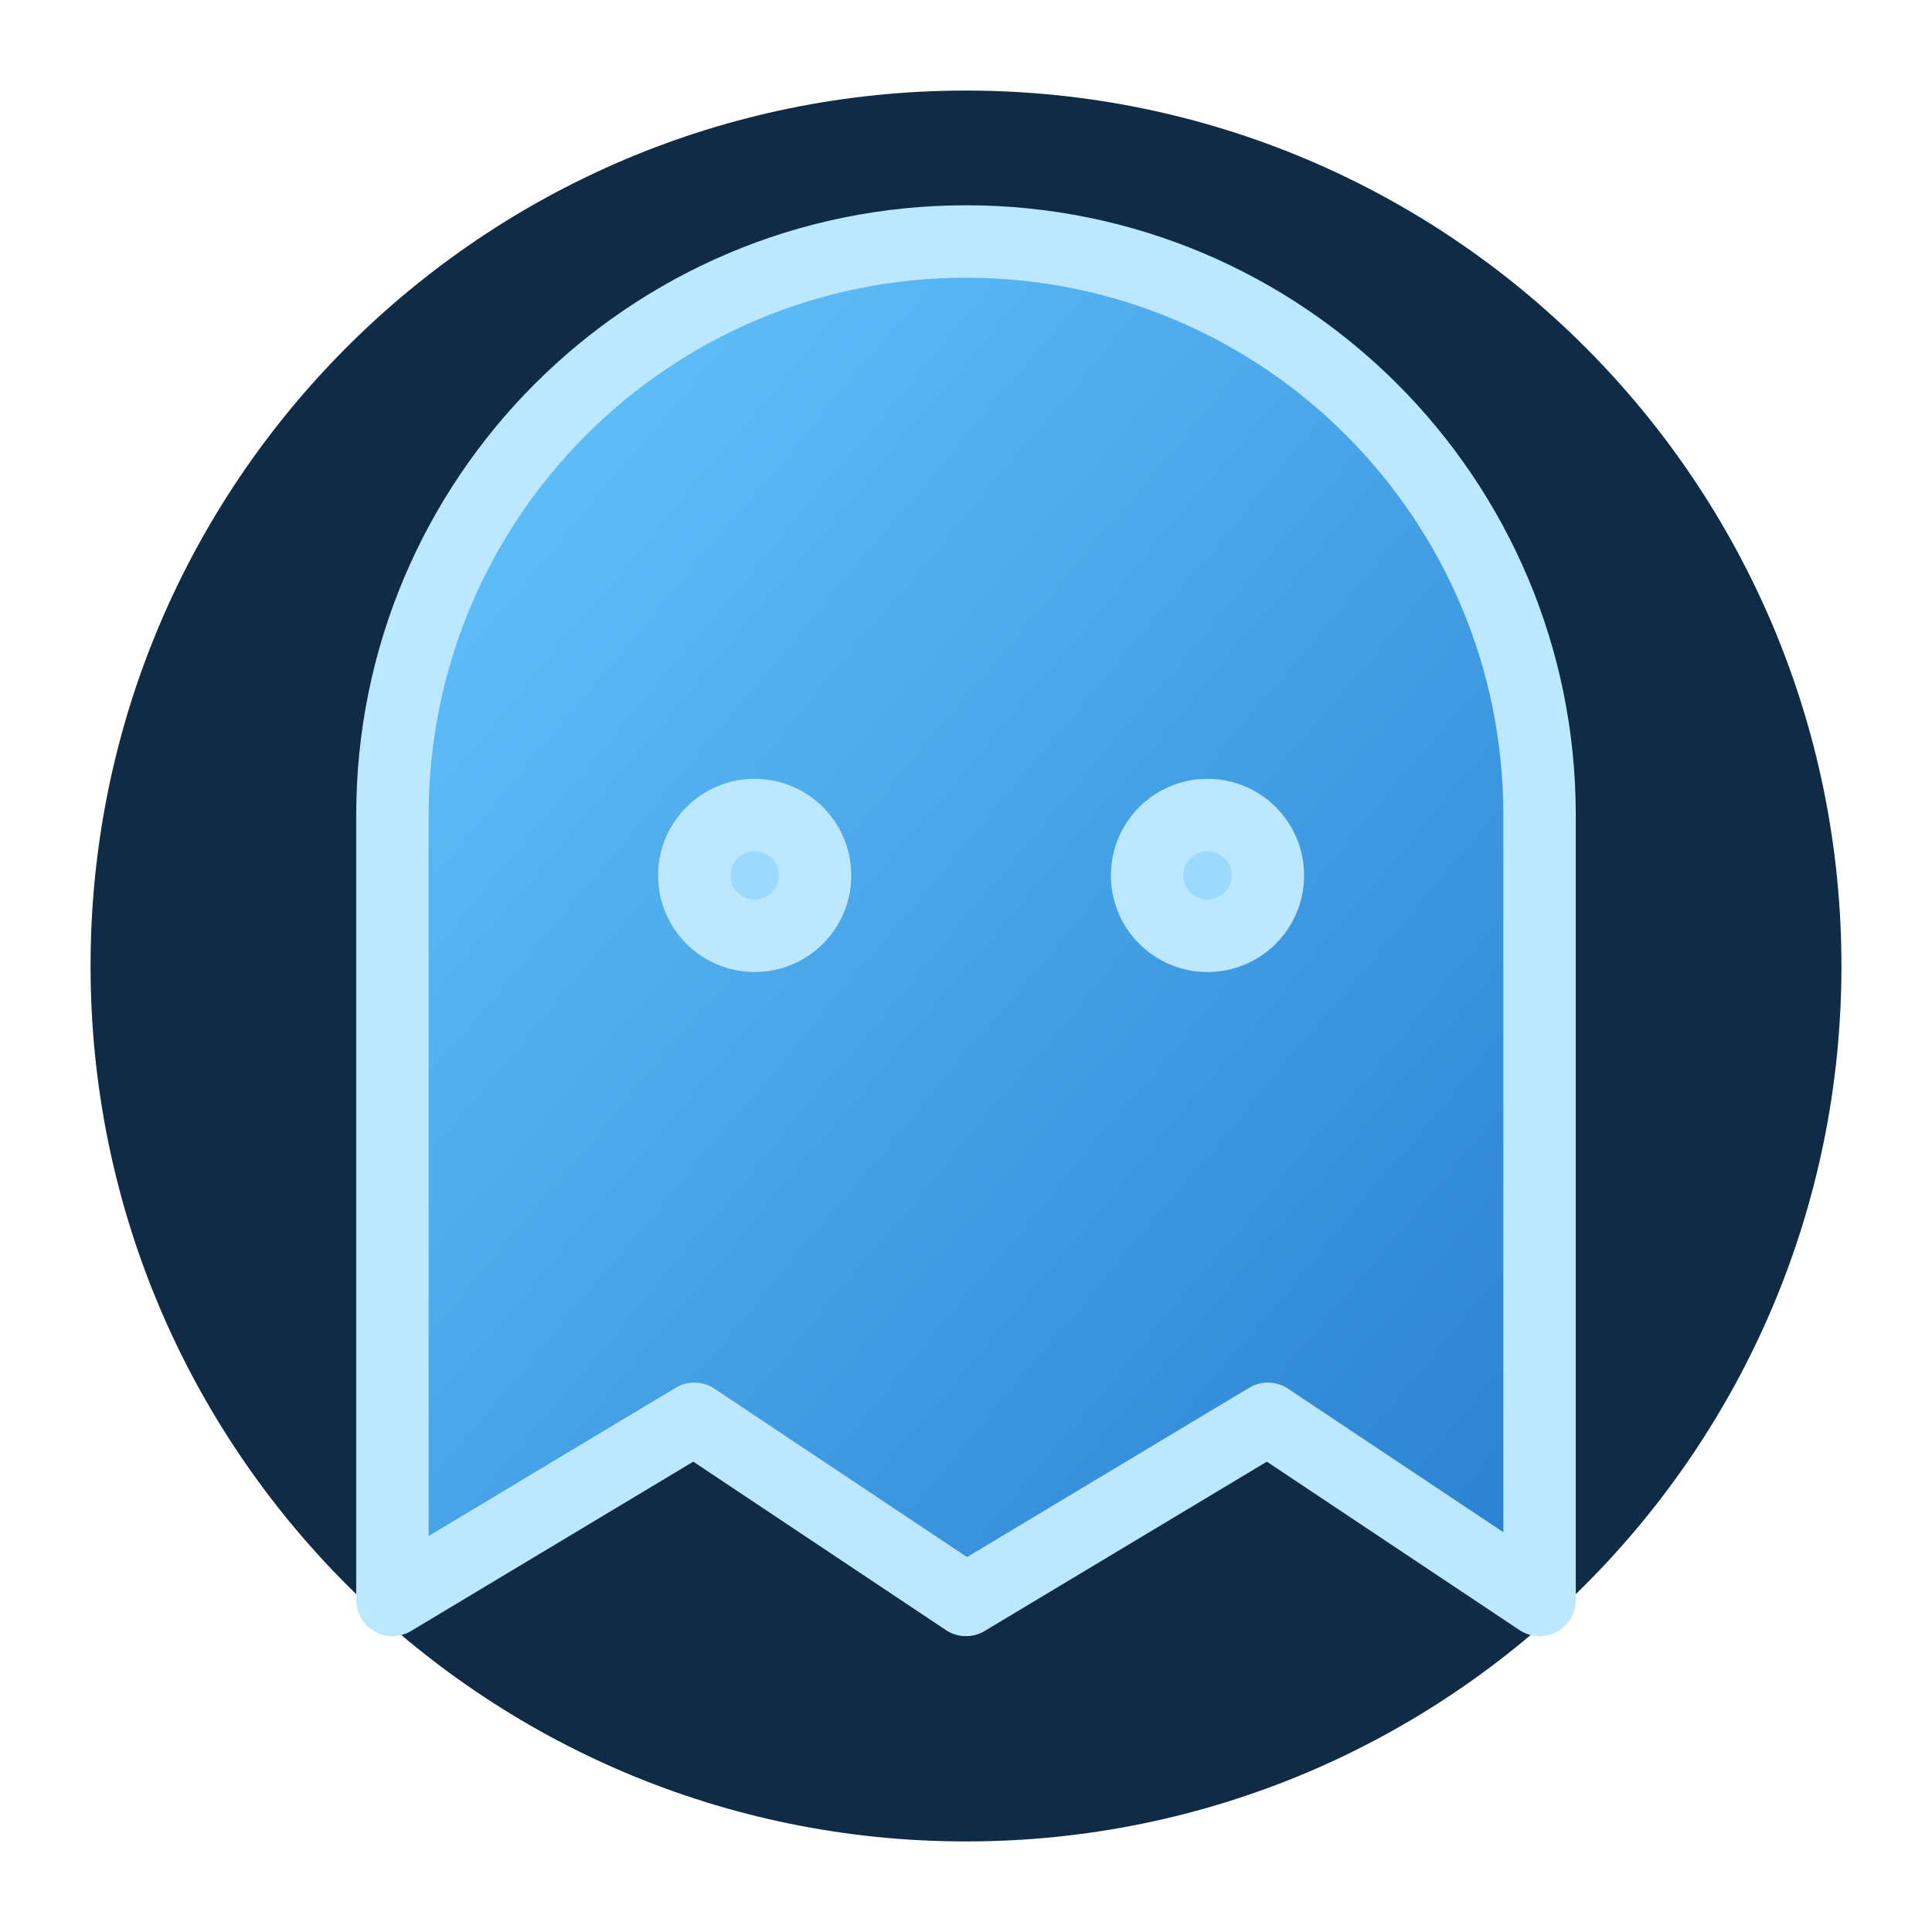
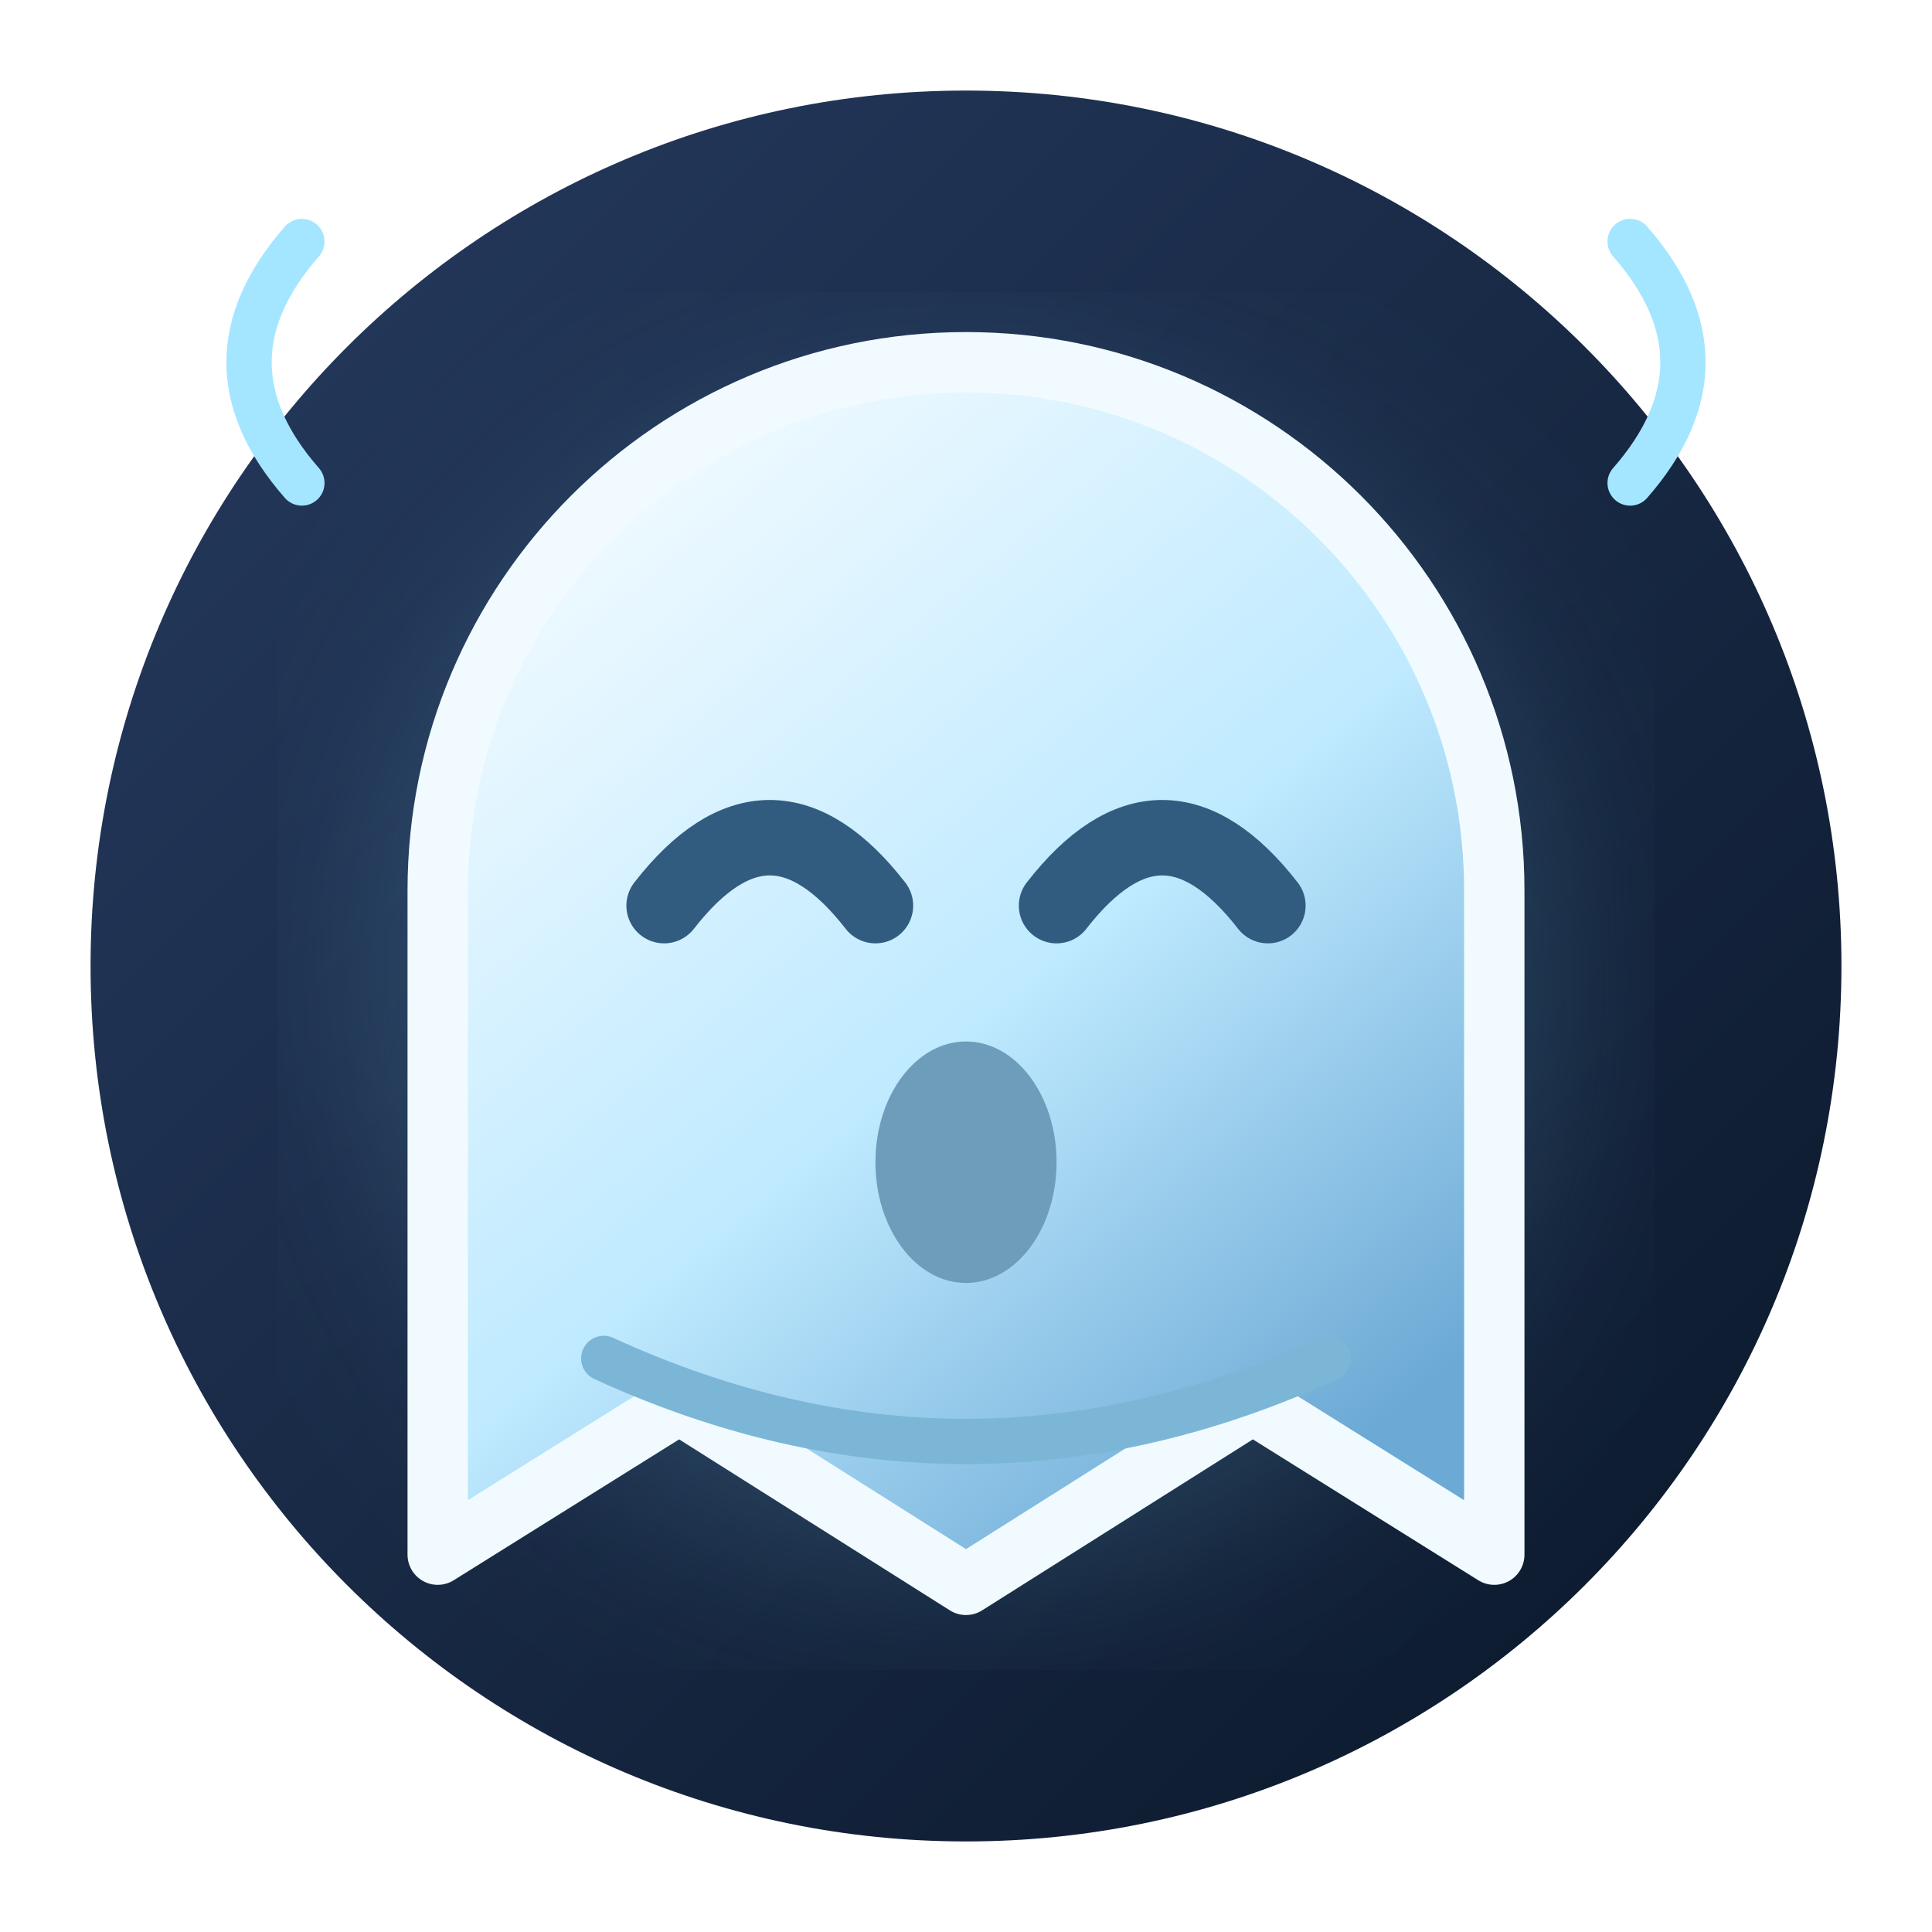
- <svg xmlns="http://www.w3.org/2000/svg" viewBox="0 0 64 64">
+ <svg xmlns="http://www.w3.org/2000/svg" viewBox="0 0 128 128">
  <defs>
-     <linearGradient id="g" x1="0" y1="0" x2="1" y2="1">
-       <stop stop-color="#67c8ff" />
-       <stop offset="1" stop-color="#287fd0" />
+     <linearGradient id="bg" x2="1" y2="1">
+       <stop stop-color="#263b60" />
+       <stop offset="1" stop-color="#0a1729" />
    </linearGradient>
+     <linearGradient id="ghost" x2=".7" y2="1">
+       <stop stop-color="#fff" />
+       <stop offset=".6" stop-color="#bfeaff" />
+       <stop offset="1" stop-color="#6ca9d5" />
+     </linearGradient>
+     <filter id="blur">
+       <feGaussianBlur stdDeviation="7" />
+     </filter>
  </defs>
-   <circle cx="32" cy="32" r="29" fill="#102b46" />
-   <g fill="url(#g)" stroke="#bce8ff" stroke-width="2.4" stroke-linecap="round" stroke-linejoin="round">
-     <path d="M13 53V27a19 19 0 0 1 38 0v26l-9-6-10 6-9-6z" />
-     <circle cx="25" cy="29" r="2" fill="#9bd9ff" />
-     <circle cx="40" cy="29" r="2" fill="#9bd9ff" />
-   </g>
+   <circle cx="64" cy="64" r="58" fill="url(#bg)" />
+   <circle cx="64" cy="65" r="38" fill="#87d9ff" opacity=".2" filter="url(#blur)" />
+   <path d="M29 103V59a35 35 0 0 1 70 0v44l-16-10-19 12-19-12z" fill="url(#ghost)" stroke="#f1fbff" stroke-width="4" stroke-linejoin="round" />
+   <path d="M44 60q7-9 14 0m12 0q7-9 14 0" stroke="#315c80" stroke-width="5" stroke-linecap="round" fill="none" />
+   <ellipse cx="64" cy="77" rx="6" ry="8" fill="#6d9dbb" />
+   <path d="M40 90q24 11 48 0" fill="none" stroke="#7cb6d7" stroke-width="3" stroke-linecap="round" />
+   <path d="M20 32q-7-8 0-16m88 16q7-8 0-16" fill="none" stroke="#a4e6ff" stroke-width="3" stroke-linecap="round" />
</svg>
